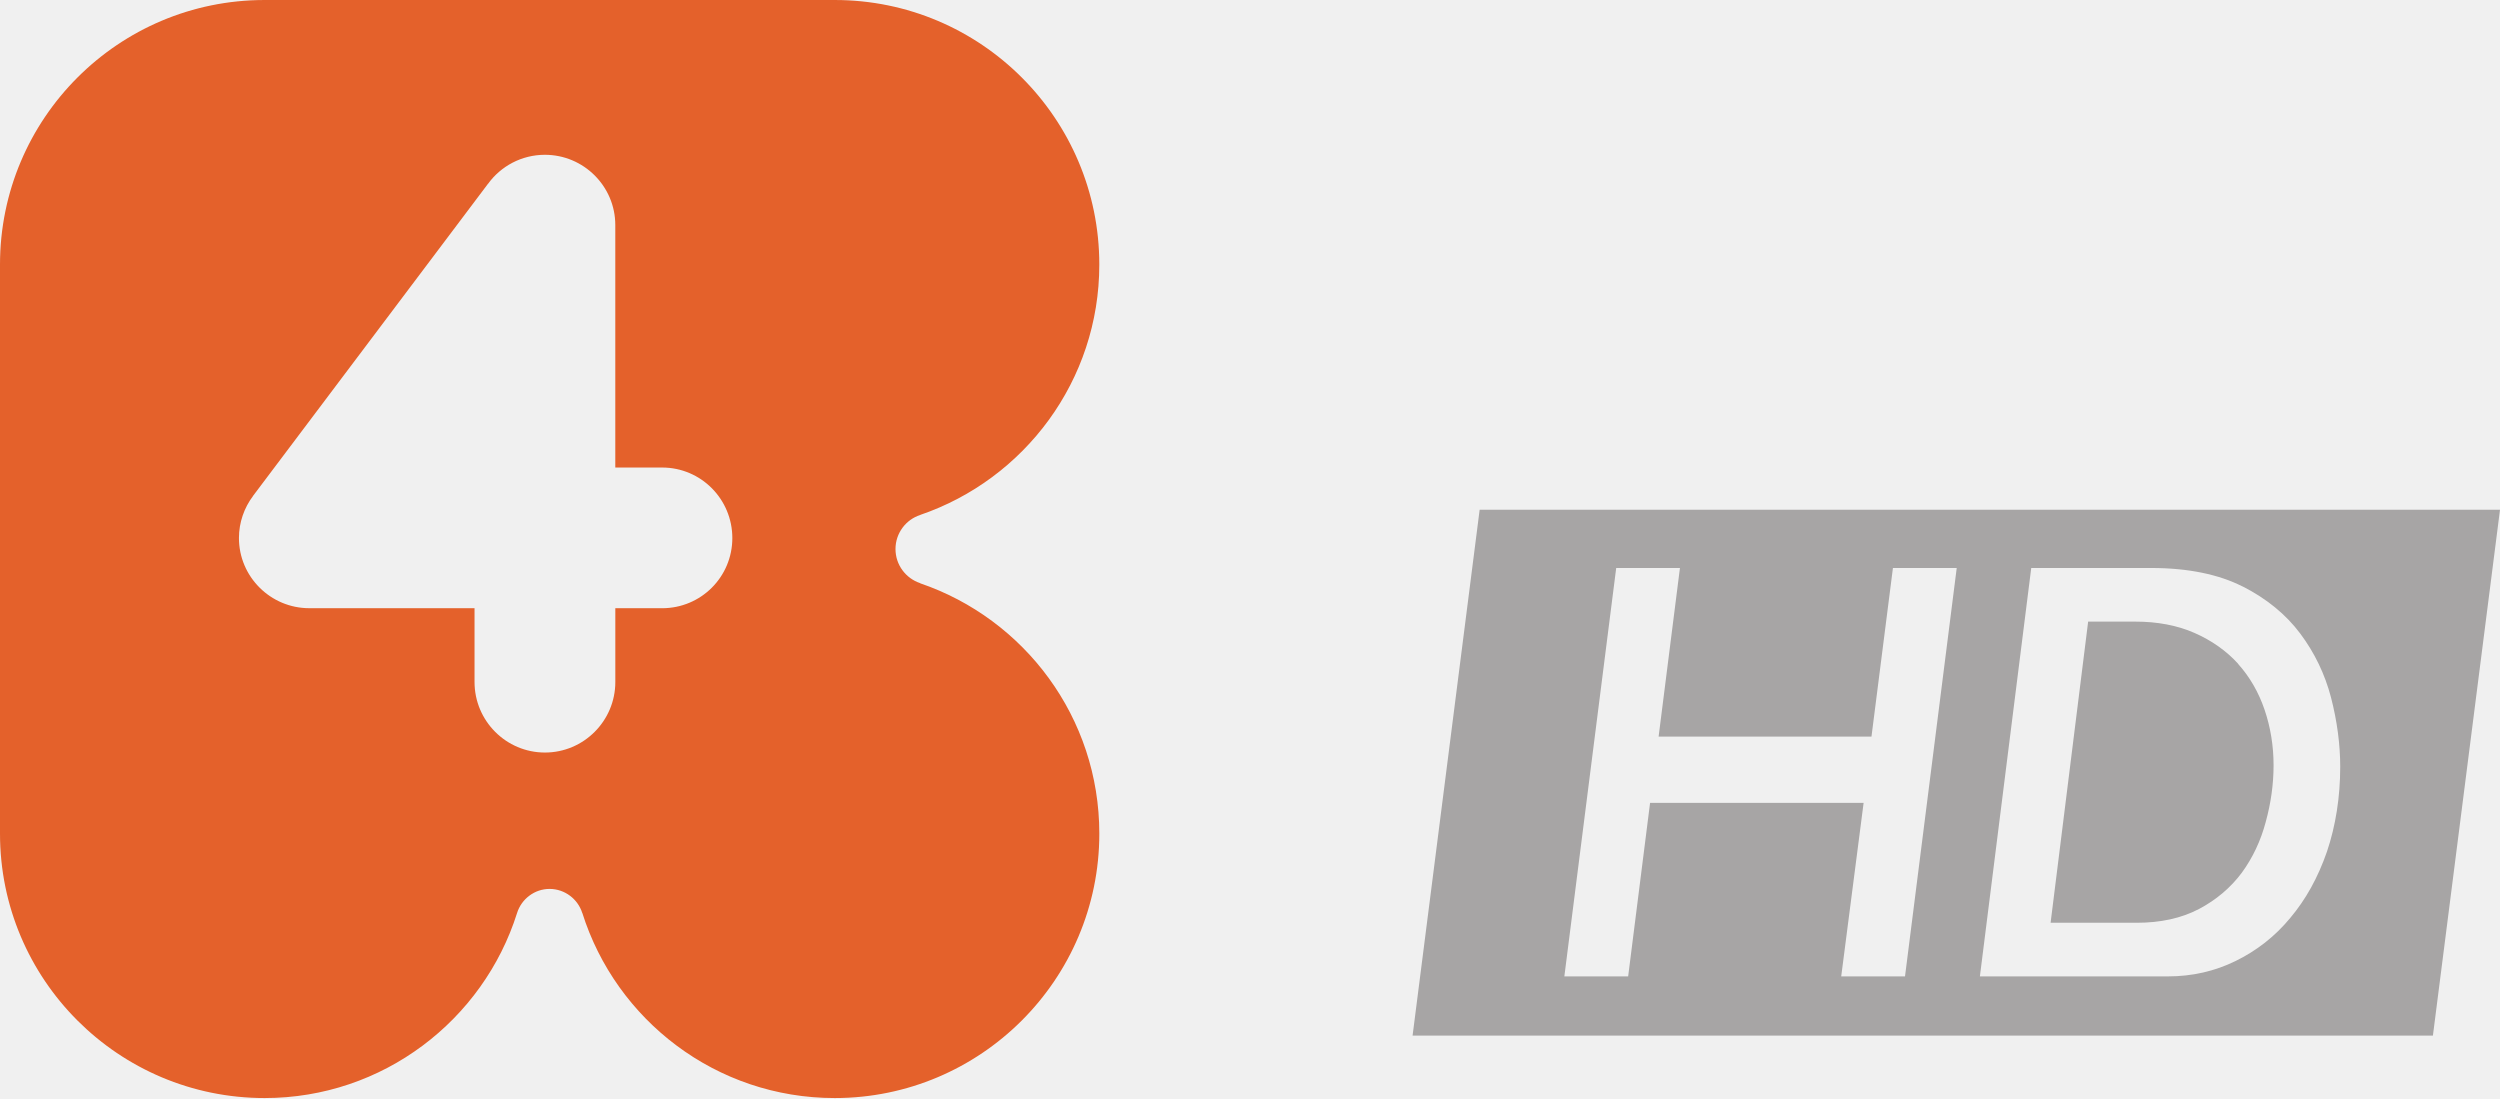
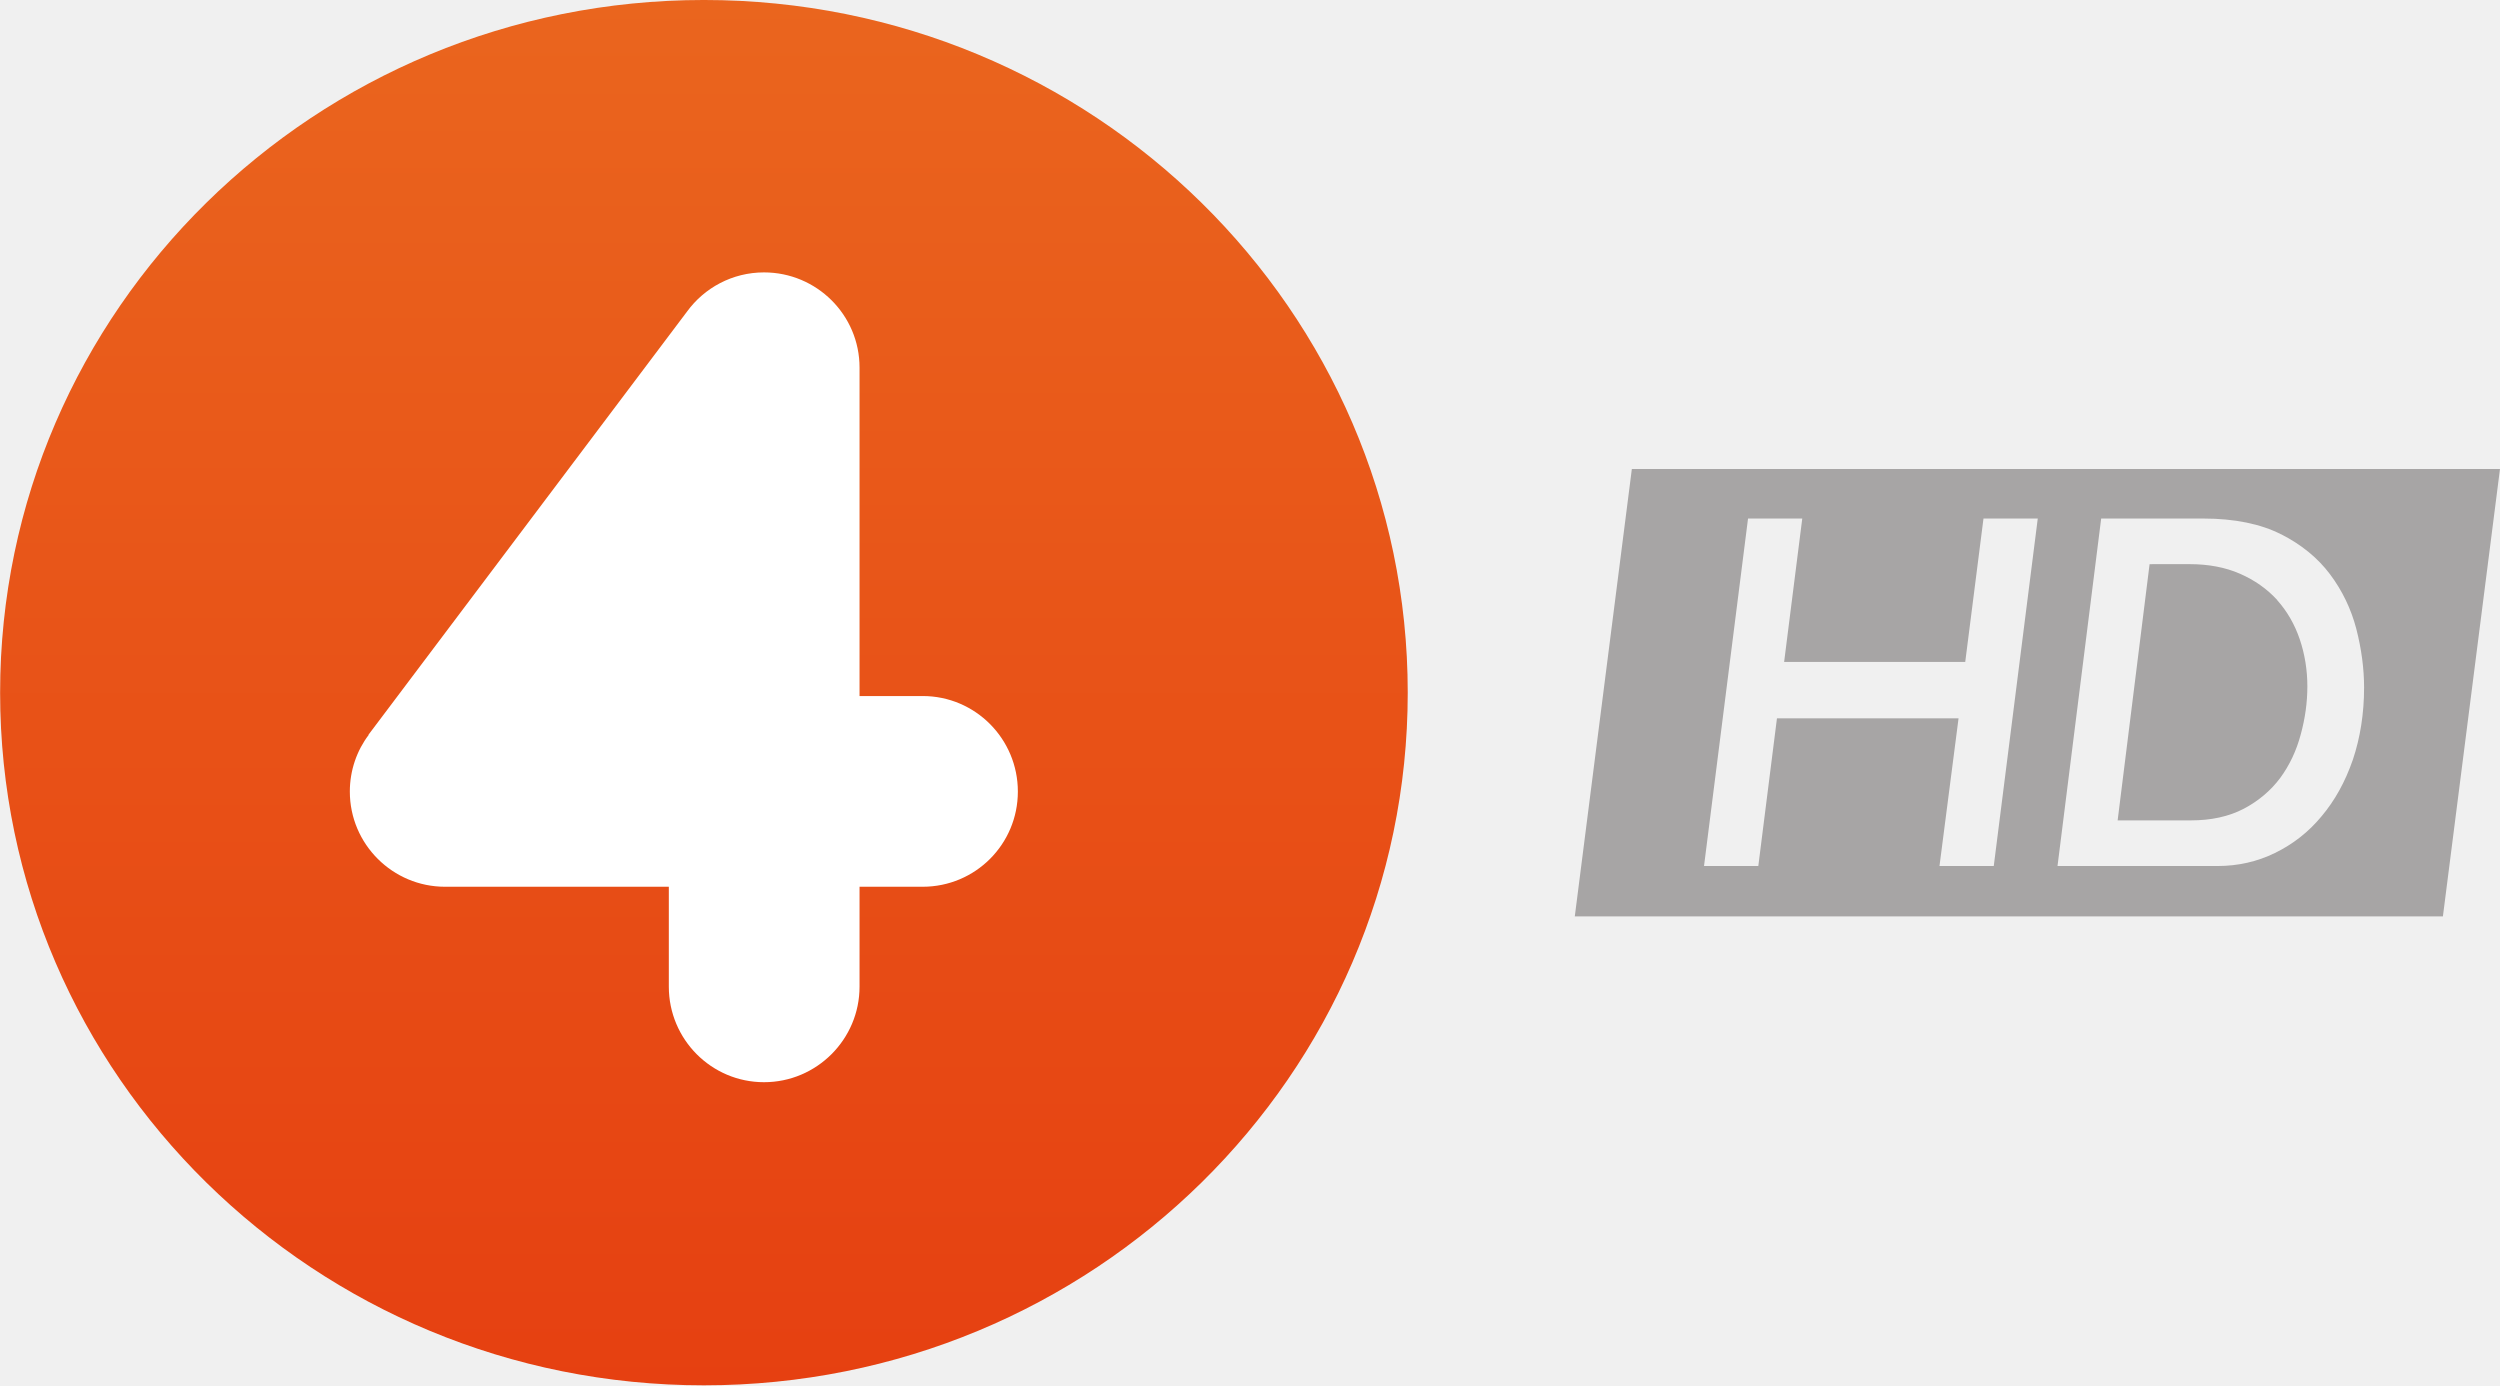
- <svg xmlns="http://www.w3.org/2000/svg" width="600" height="263.53" version="1.1" viewBox="0 0 158.75 69.725">
-   <path d="m93.957 32.369-0.111 0.876-4.147 32.515h64.791l4.26-33.391zm8.672 3.698h4.047l-1.354 10.705h13.517l1.362-10.705h4.051l-3.284 25.934h-4.051l1.423-11.021h-13.56l-1.392 11.021h-4.052zm26.355 0h7.615c2.36 0 4.306 0.414 5.79 1.168h0.012c1.533 0.779 2.761 1.788 3.661 2.992 0.912 1.216 1.569 2.579 1.958 4.063 0.389 1.508 0.584 2.992 0.584 4.391 0 1.946-0.292 3.759-0.839 5.389-0.572 1.654-1.35 3.053-2.336 4.221-0.973 1.18-2.153 2.092-3.479 2.737-1.314 0.645-2.749 0.973-4.294 0.973h-11.933zm3.613 3.406-0.109 0.876-2.275 18.246h5.486c1.472 0 2.81-0.28 3.941-0.876 1.083-0.572 2.007-1.35 2.713-2.299 0.693-0.949 1.204-2.031 1.52-3.224 0.328-1.192 0.499-2.396 0.499-3.601 0-1.229-0.195-2.421-0.572-3.528-0.377-1.107-0.937-2.08-1.679-2.907v-0.012c-0.754-0.827-1.691-1.484-2.773-1.958-1.107-0.487-2.372-0.718-3.759-0.718z" color="#000000" color-rendering="auto" fill="#a7a5a5" image-rendering="auto" shape-rendering="auto" solid-color="#000000" stroke-width="1.216" style="font-feature-settings:normal;font-variant-alternates:normal;font-variant-caps:normal;font-variant-ligatures:normal;font-variant-numeric:normal;font-variant-position:normal;isolation:auto;mix-blend-mode:normal;shape-padding:0;text-decoration-color:#000000;text-decoration-line:none;text-decoration-style:solid;text-indent:0;text-transform:none;white-space:normal" />
-   <path d="m58.434 37.04v-0.01c-0.91-0.299-1.57-1.156-1.57-2.167s0.665-1.874 1.575-2.163v-0.005c6.613-2.264 11.367-8.525 11.367-15.895 0-9.277-7.528-16.8-16.8-16.8h-36.201c-9.286-1.7619e-4 -16.805 7.523-16.805 16.8v36.135c0 9.267 7.523 16.791 16.805 16.791 7.509 0 13.881-4.942 16.03-11.753 0.275-0.881 1.103-1.527 2.062-1.527 0.968 0 1.797 0.645 2.076 1.527v-0.014c2.143 6.815 8.501 11.767 16.034 11.767 9.262 0 16.8-7.523 16.8-16.791 0-7.384-4.764-13.64-11.372-15.895m-16.39 1.58h-2.972v4.687c0 2.466-2.004 4.479-4.47 4.479-2.466 0-4.47-2.013-4.47-4.479v-4.687h-10.495c-2.452 0-4.465-1.994-4.465-4.455 0-0.997 0.337-1.927 0.891-2.664h-0.005l14.929-19.832h0.005c0.809-1.117 2.134-1.84 3.608-1.84 2.466 0 4.47 2.004 4.47 4.46v15.399h2.972c2.476 0 4.46 2.013 4.46 4.479 0 2.461-1.984 4.455-4.46 4.455" fill="#e4612b" stroke-width=".44" />
+ <svg xmlns="http://www.w3.org/2000/svg" id="svg14" width="555.46pt" height="307.8pt" version="1.1" viewBox="0 0 555.46 307.8">
+   <defs id="defs10">
+     <linearGradient id="linearGradient826" x1="208.5" x2="208.5" y1="-.002" y2="410.39" gradientUnits="userSpaceOnUse">
+       <stop id="stop4" stop-color="#EA651E" offset="0" />
+       <stop id="stop6" stop-color="#E64011" offset="1" />
+     </linearGradient>
+   </defs>
+   <path id="path2" d="m362.57 104.2-0.33 2.607-12.345 96.796h192.88l12.682-99.404zm25.816 11.009h12.048l-4.031 31.869h40.24l4.056-31.869h12.059l-9.777 77.205h-12.059l4.237-32.81h-40.348l-4.143 32.81h-12.062zm78.462 0h22.669c7.026 0 12.82 1.231 17.238 3.477h0.04c4.563 2.318 8.22 5.323 10.9 8.909 2.716 3.621 4.671 7.677 5.83 12.095 1.158 4.49 1.738 8.909 1.738 13.073 0 5.794-0.869 11.19-2.499 16.042-1.702 4.925-4.02 9.089-6.953 12.566-2.897 3.513-6.41 6.229-10.357 8.148-3.911 1.919-8.184 2.897-12.783 2.897h-35.525zm10.756 10.14-0.326 2.607-6.772 54.319h16.332c4.382 0 8.365-0.834 11.733-2.607 3.223-1.702 5.975-4.02 8.076-6.844 2.064-2.825 3.585-6.048 4.527-9.597 0.978-3.549 1.485-7.134 1.485-10.719 0-3.657-0.579-7.206-1.702-10.501-1.123-3.295-2.788-6.193-4.998-8.655v-0.04c-2.245-2.462-5.034-4.418-8.257-5.83-3.295-1.448-7.062-2.137-11.19-2.137z" color="#000000" color-rendering="auto" fill="#a7a5a5" image-rendering="auto" shape-rendering="auto" solid-color="#000000" stroke-width="3.621" style="font-feature-settings:normal;font-variant-alternates:normal;font-variant-caps:normal;font-variant-ligatures:normal;font-variant-numeric:normal;font-variant-position:normal;isolation:auto;mix-blend-mode:normal;shape-padding:0;text-decoration-color:#000000;text-decoration-line:none;text-decoration-style:solid;text-indent:0;text-transform:none;white-space:normal" />
+   <g id="g17" transform="matrix(.75 0 0 .75 .026845 -.0023645)">
+     <g id="g11">
+       <path id="ellipse9" d="M 417,205.2 A 208.5,205.2 0 0 1 208.5,410.4 208.5,205.2 0 0 1 0,205.2 208.5,205.2 0 0 1 208.5,0 208.5,205.2 0 0 1 417,205.2 Z" fill="url(#linearGradient826)" />
+     </g>
+     <g id="g15">
+       <path id="path13" class="st1" d="m273.3 262.7h-18.7v29.6c0 15.6-12.7 28.3-28.3 28.3s-28.2-12.7-28.2-28.3v-29.6h-66.3c-15.5 0-28.2-12.6-28.2-28.2 0-6.3 2.1-12.2 5.6-16.8h-0.1l94.4-125.4c5.1-7 13.4-11.6 22.8-11.6 15.6 0 28.3 12.6 28.3 28.2v97.3h18.7c15.6 0 28.2 12.7 28.2 28.3s-12.6 28.2-28.2 28.2" fill="#fff" />
+     </g>
+   </g>
</svg>
